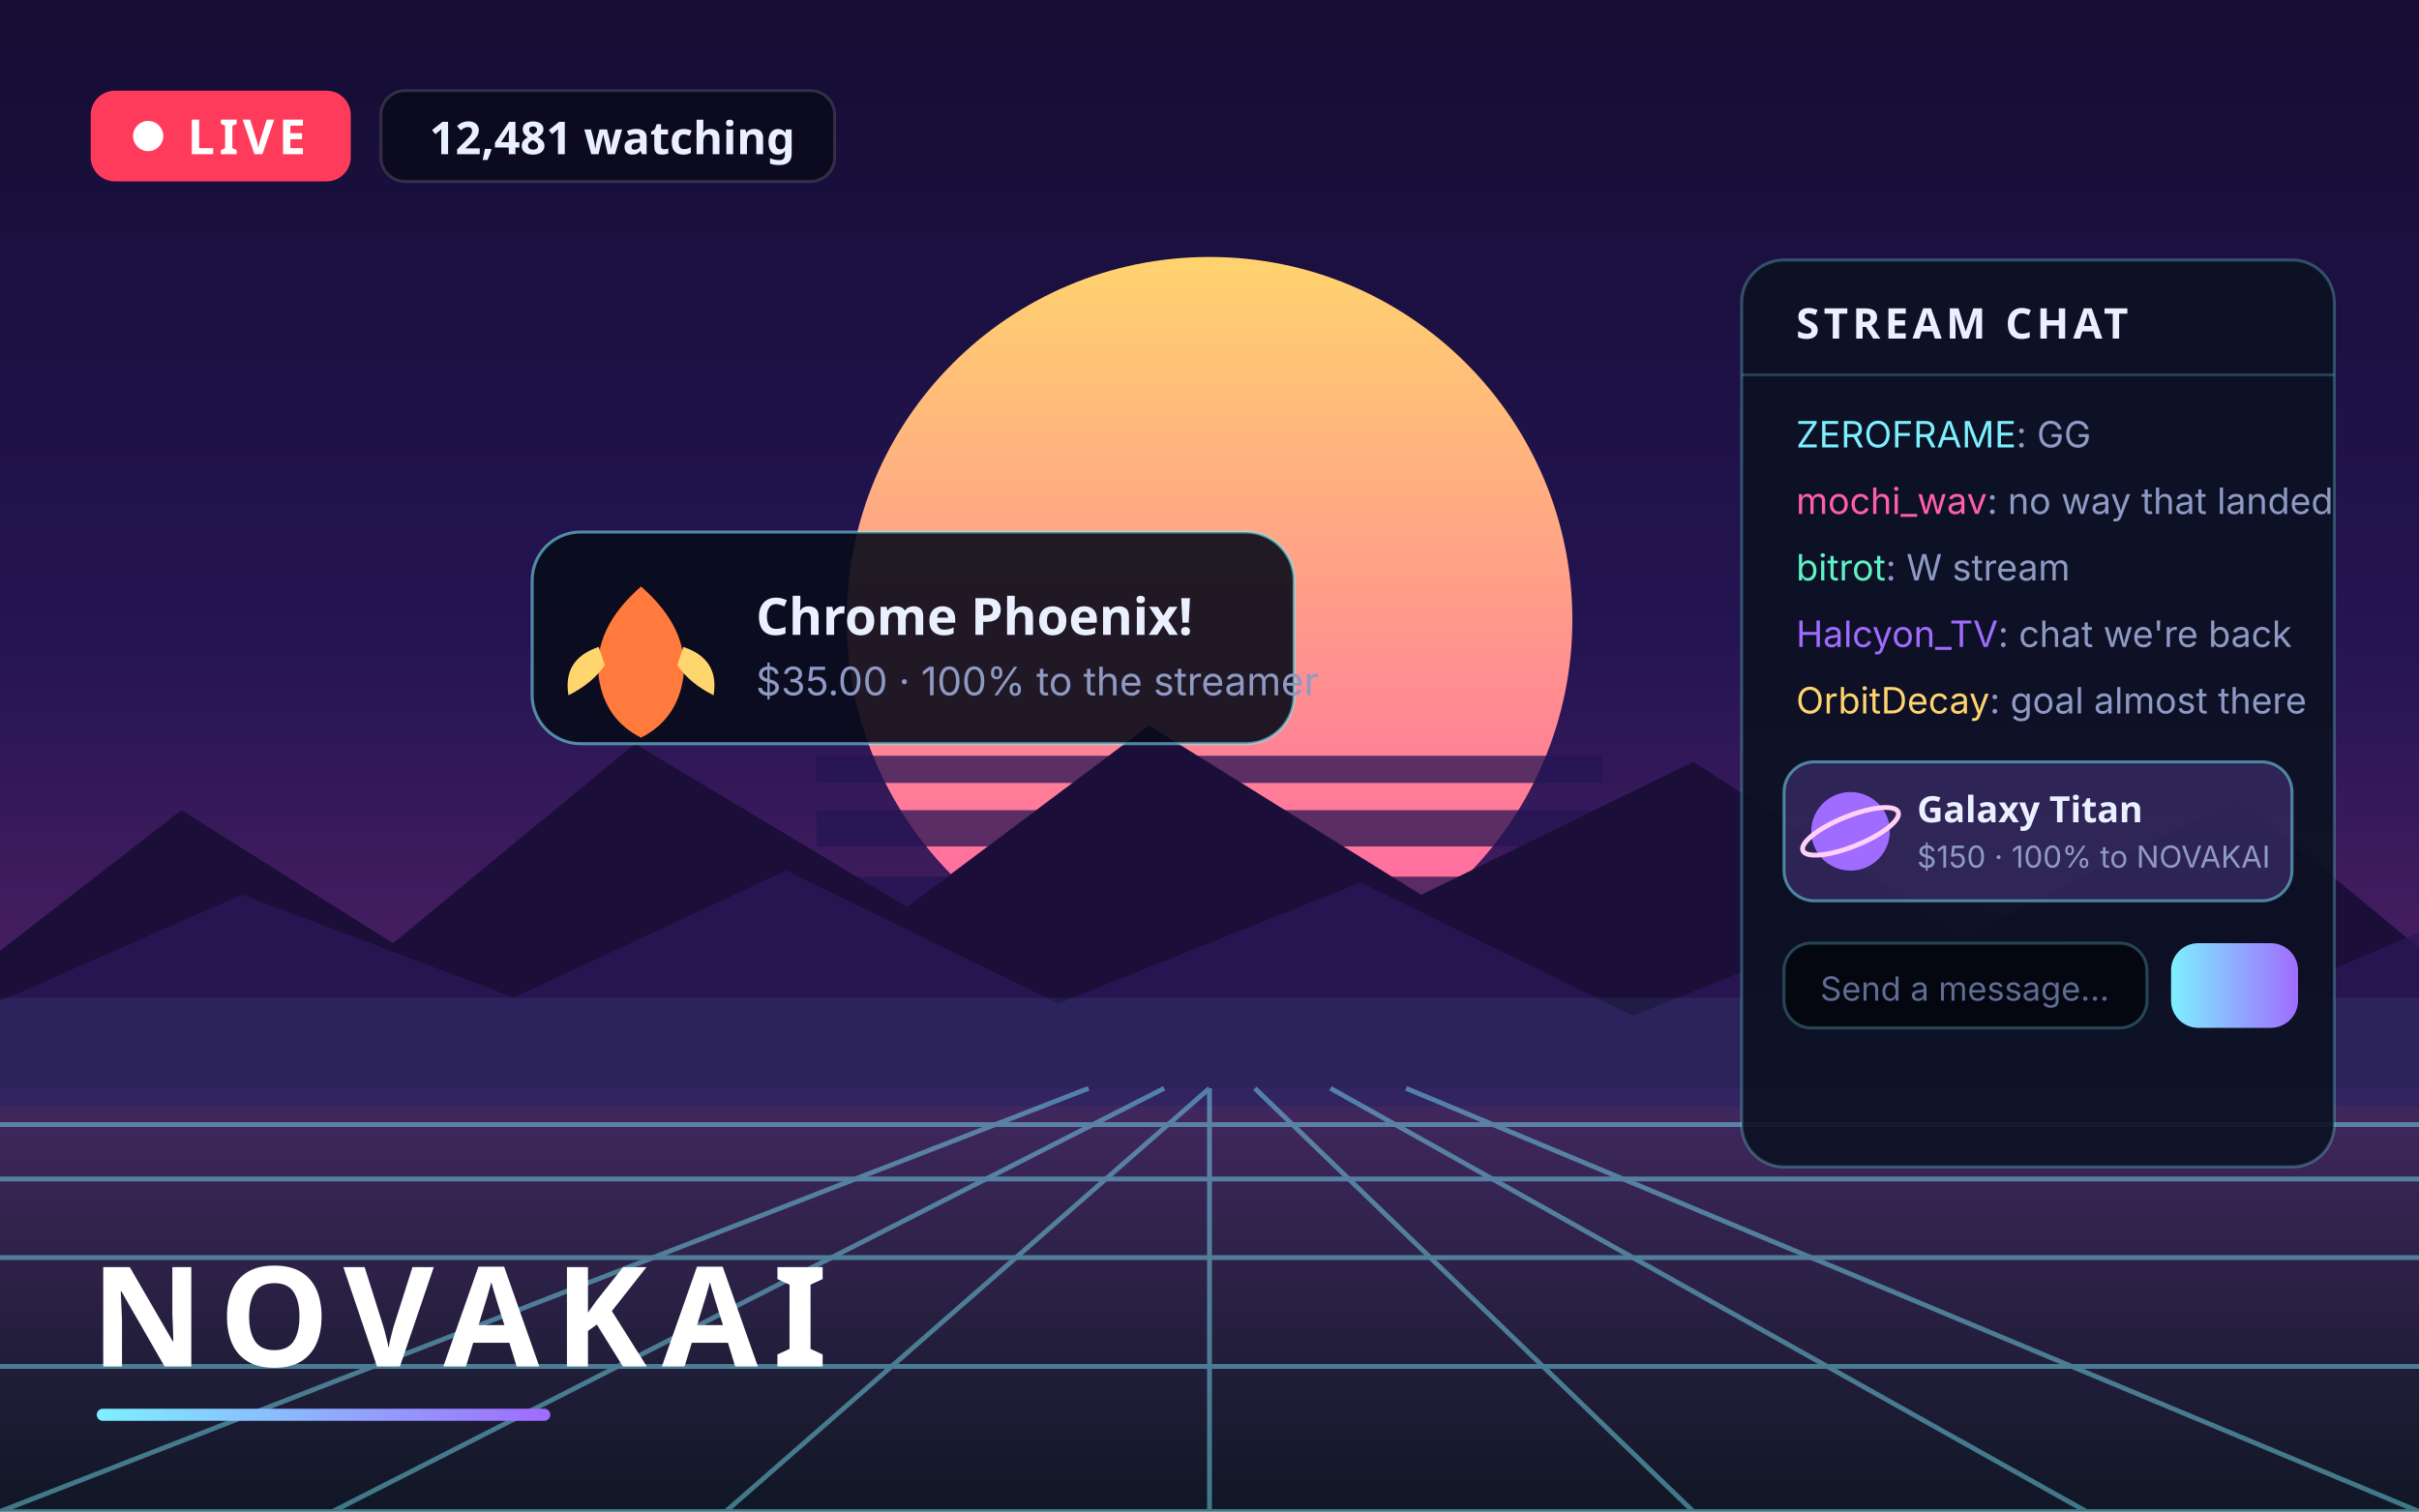
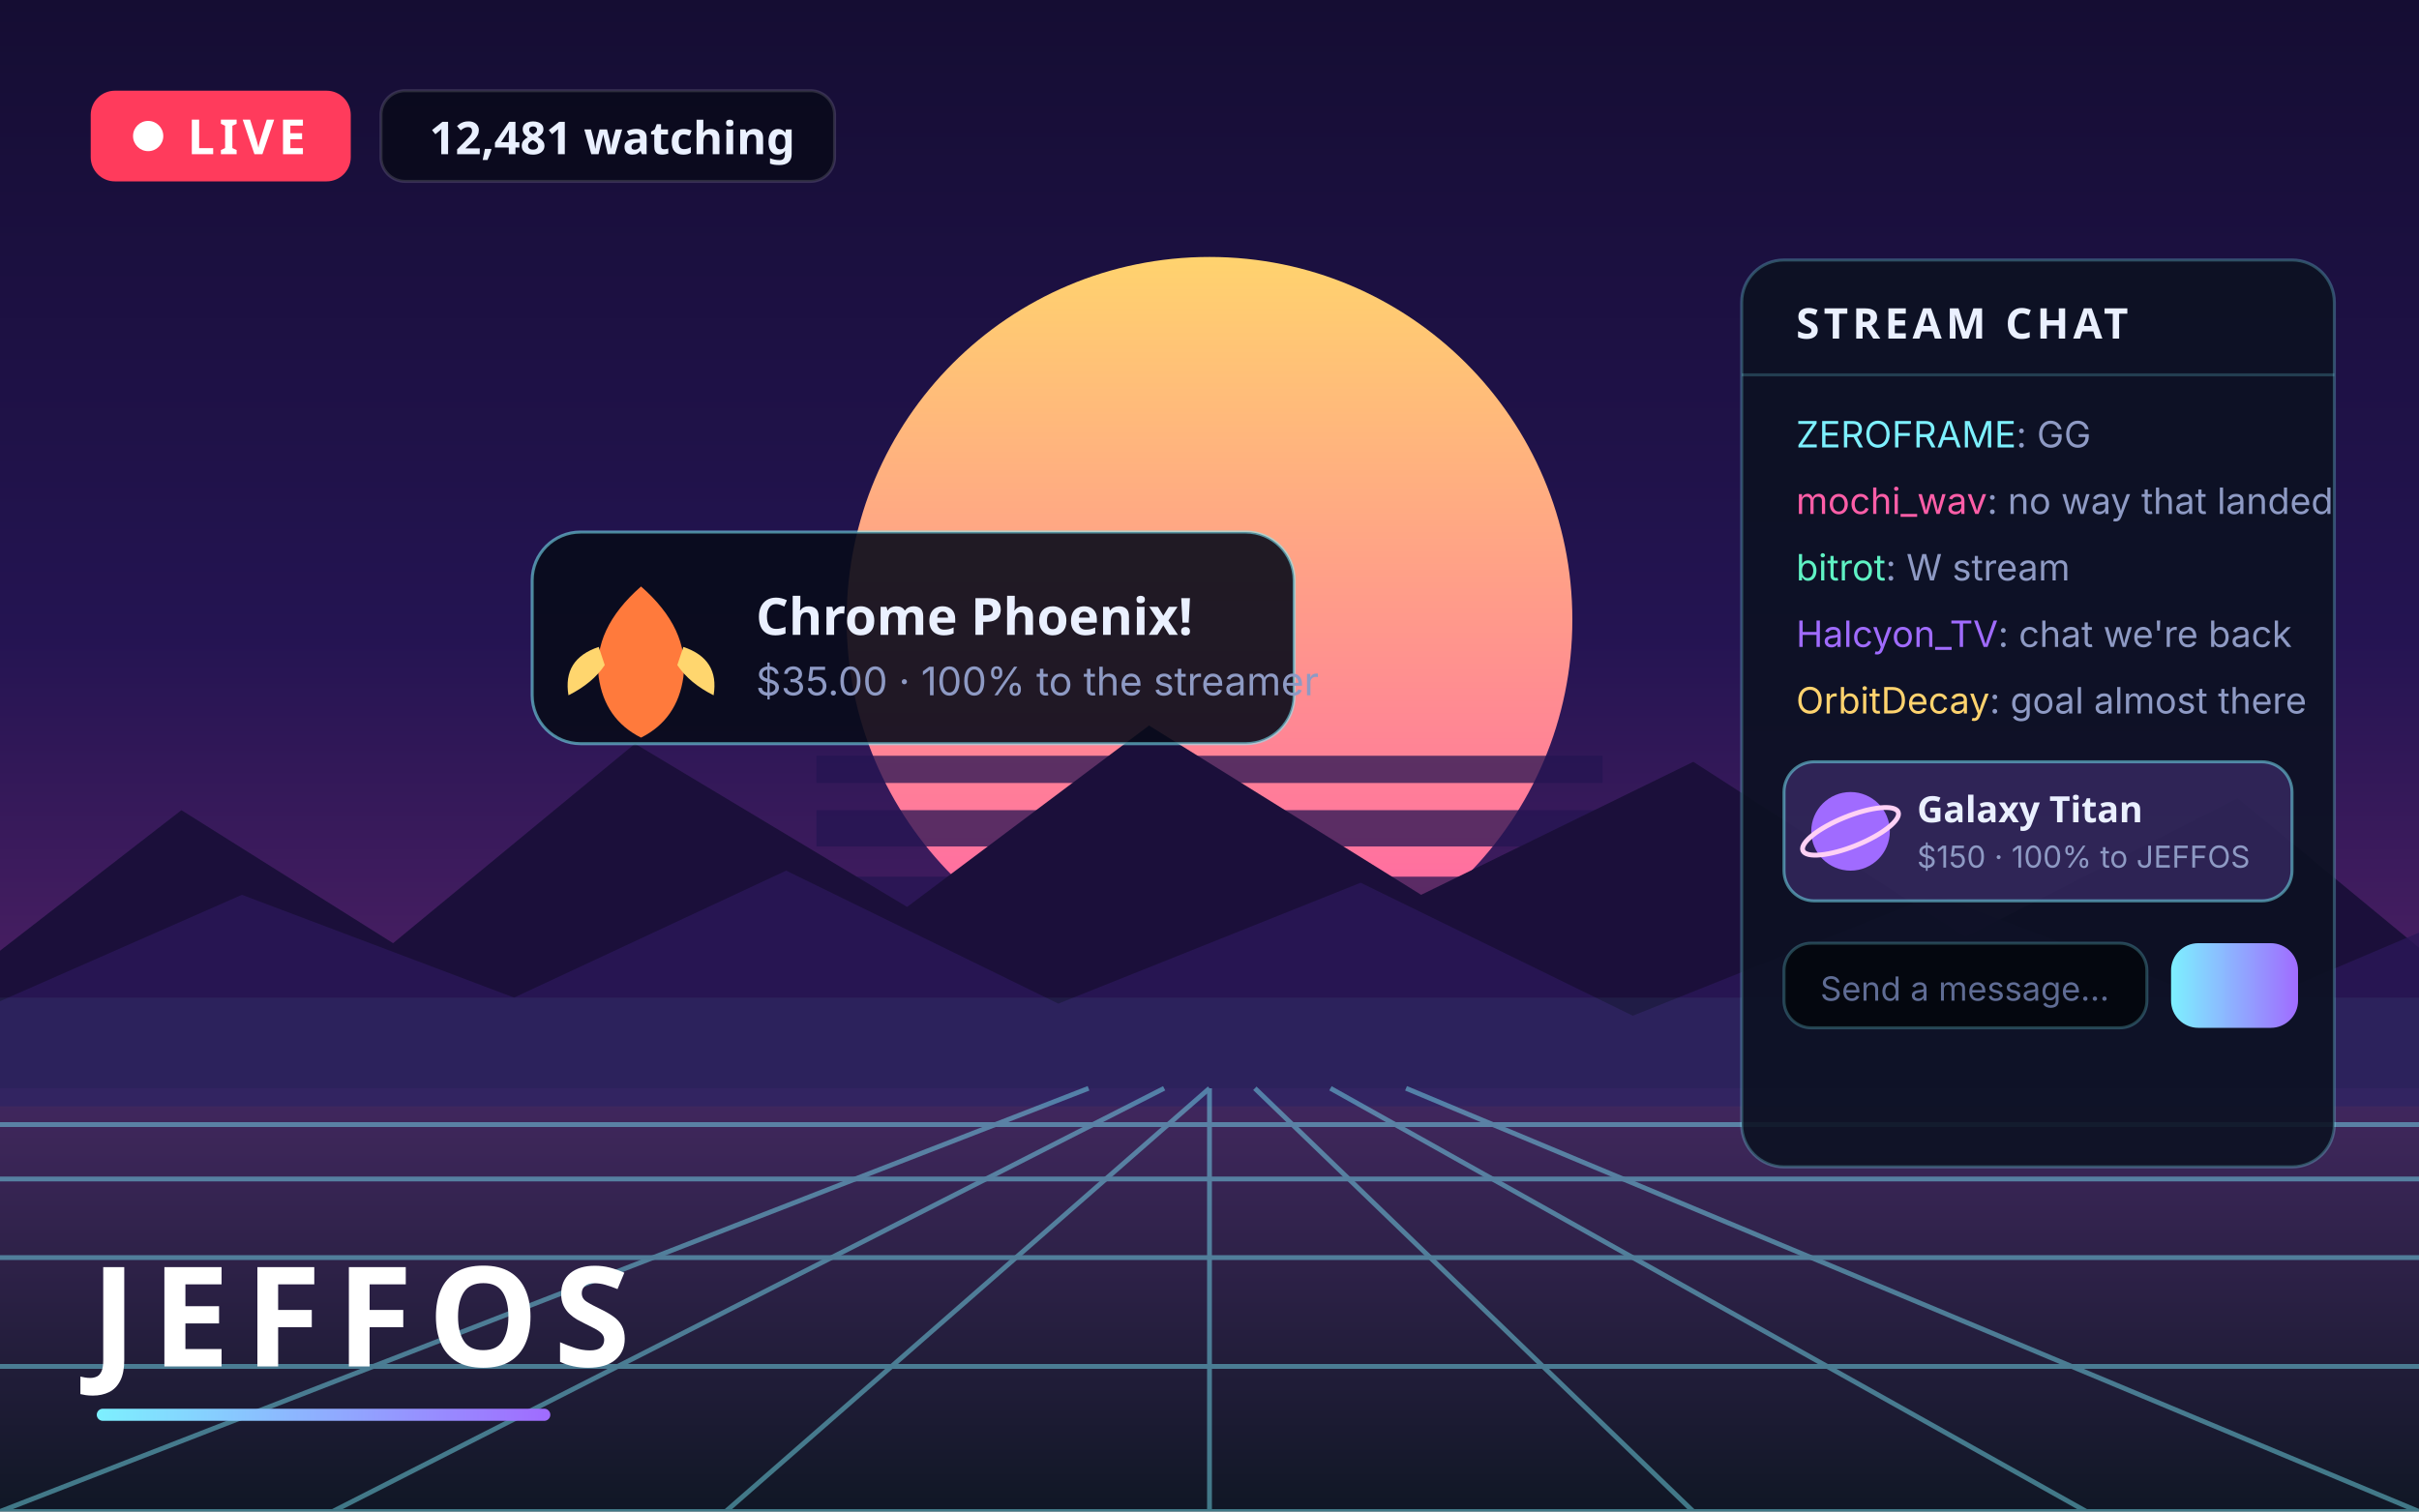
<svg xmlns="http://www.w3.org/2000/svg" viewBox="0 0 800 500" width="800" height="500">
  <defs>
    <linearGradient id="sky" x1="0" y1="0" x2="0" y2="1">
      <stop offset="0" stop-color="#150d33" />
      <stop offset="0.42" stop-color="#241452" />
      <stop offset="0.66" stop-color="#4a1f63" />
      <stop offset="1" stop-color="#0a0a18" />
    </linearGradient>
    <linearGradient id="sun" x1="0" y1="0" x2="0" y2="1">
      <stop offset="0" stop-color="#ffd36e" />
      <stop offset="1" stop-color="#ff5ea8" />
    </linearGradient>
    <linearGradient id="ink" x1="0" y1="0" x2="1" y2="0">
      <stop offset="0" stop-color="#7df0ff" />
      <stop offset="1" stop-color="#a06bff" />
    </linearGradient>
    <clipPath id="frame">
      <rect width="800" height="500" />
    </clipPath>
  </defs>
  <g clip-path="url(#frame)">
    <rect width="800" height="500" fill="url(#sky)" />
    <circle cx="400" cy="205" r="120" fill="url(#sun)" />
    <g fill="#241452" opacity="0.75">
      <rect x="270" y="250" width="260" height="9" />
      <rect x="270" y="268" width="260" height="12" />
      <rect x="270" y="290" width="260" height="16" />
    </g>
    <path d="M-20 330 L60 268 L130 312 L210 246 L300 300 L380 240 L470 296 L560 252 L650 310 L740 264 L820 330 L820 360 L-20 360 Z" fill="#1b0f3a" />
    <path d="M-20 340 L80 296 L170 330 L260 288 L350 332 L450 292 L540 336 L640 296 L740 334 L820 300 L820 366 L-20 366 Z" fill="#2a1758" opacity="0.8" />
    <g stroke="#7df0ff" stroke-width="1.6" opacity="0.45">
      <path d="M0 500 L360 360" />
      <path d="M110 500 L385 360" />
      <path d="M240 500 L400 360" />
      <path d="M400 500 L400 360" />
      <path d="M560 500 L415 360" />
      <path d="M690 500 L440 360" />
      <path d="M800 500 L465 360" />
      <path d="M-20 372 H820" />
      <path d="M-20 390 H820" />
      <path d="M-20 416 H820" />
      <path d="M-20 452 H820" />
      <path d="M-20 500 H820" />
    </g>
    <rect y="330" width="800" height="170" fill="#7df0ff" opacity="0.06" />
    <rect x="30" y="30" width="86" height="30" rx="8" fill="#ff3b5c" />
    <circle cx="49" cy="45" r="5" fill="#fff" />
    <text x="62" y="51" font-family="'Chakra Petch',system-ui,sans-serif" font-size="16" font-weight="700" fill="#ffffff" letter-spacing="1.5">LIVE</text>
    <rect x="126" y="30" width="150" height="30" rx="8" fill="#060914" fill-opacity="0.72" stroke="#ffffff" stroke-opacity="0.14" />
    <text x="142" y="51" font-family="'Chakra Petch',system-ui,sans-serif" font-size="15" font-weight="600" fill="#eaf0ff">12,481 watching</text>
    <rect x="576" y="86" width="196" height="300" rx="14" fill="#0c1122" fill-opacity="0.9" stroke="#7df0ff" stroke-opacity="0.28" />
    <text x="594" y="112" font-family="'Chakra Petch',system-ui,sans-serif" font-size="14" font-weight="700" fill="#eaf0ff" letter-spacing="1.4">STREAM CHAT</text>
    <line x1="576" y1="124" x2="772" y2="124" stroke="#7df0ff" stroke-opacity="0.2" />
    <g font-family="Inter,system-ui,sans-serif" font-size="12">
      <text x="594" y="148" fill="#7df0ff">ZEROFRAME<tspan fill="#8e9ac4">: GG</tspan>
      </text>
      <text x="594" y="170" fill="#ff5ea8">mochi_wav<tspan fill="#8e9ac4">: no way that landed</tspan>
      </text>
      <text x="594" y="192" fill="#5ff2c4">bitrot<tspan fill="#8e9ac4">: W stream</tspan>
      </text>
      <text x="594" y="214" fill="#a06bff">Halcyon_TV<tspan fill="#8e9ac4">: chat we're back</tspan>
      </text>
      <text x="594" y="236" fill="#ffd36e">OrbitDecay<tspan fill="#8e9ac4">: goal almost there</tspan>
      </text>
    </g>
    <rect x="590" y="252" width="168" height="46" rx="10" fill="#a06bff" fill-opacity="0.22" stroke="#7df0ff" stroke-opacity="0.5" />
    <circle cx="612" cy="275" r="13" fill="#a06bff" />
    <ellipse cx="612" cy="275" rx="17" ry="5" fill="none" stroke="#ffd1f5" stroke-width="1.6" transform="rotate(-22 612 275)" />
    <text x="634" y="272" font-family="'Chakra Petch',system-ui,sans-serif" font-size="12" font-weight="700" fill="#eaf0ff">Galaxy Titan</text>
-     <text x="634" y="287" font-family="Inter,system-ui,sans-serif" font-size="10" fill="#8e9ac4">$150 · 100% to NOVAKAI</text>
+     <text x="634" y="287" font-family="Inter,system-ui,sans-serif" font-size="10" fill="#8e9ac4">$150 · 100% to JEFFOS</text>
    <rect x="590" y="312" width="120" height="28" rx="9" fill="#04070f" stroke="#7df0ff" stroke-opacity="0.25" />
    <text x="602" y="331" font-family="Inter,system-ui,sans-serif" font-size="11" fill="#5f6c94">Send a message…</text>
    <rect x="718" y="312" width="42" height="28" rx="9" fill="url(#ink)" />
    <rect x="176" y="176" width="252" height="70" rx="16" fill="#080c1a" fill-opacity="0.9" stroke="#7df0ff" stroke-opacity="0.55" />
    <path d="M212 194 Q228 208 226 224 Q224 238 212 244 Q200 238 198 224 Q196 208 212 194 Z" fill="#ff7a3c" />
    <path d="M198 214 Q186 218 188 230 Q196 226 200 220 Z" fill="#ffd66e" />
    <path d="M226 214 Q238 218 236 230 Q228 226 224 220 Z" fill="#ffd66e" />
    <text x="250" y="210" font-family="'Chakra Petch',system-ui,sans-serif" font-size="17" font-weight="700" fill="#eaf0ff">Chrome Phoenix!</text>
    <text x="250" y="230" font-family="Inter,system-ui,sans-serif" font-size="13" fill="#8e9ac4">$35.00 · 100% to the streamer</text>
-     <text x="30" y="452" font-family="'Chakra Petch',system-ui,sans-serif" font-size="46" font-weight="700" fill="#ffffff" letter-spacing="5">NOVAKAI</text>
+     <text x="30" y="452" font-family="'Chakra Petch',system-ui,sans-serif" font-size="46" font-weight="700" fill="#ffffff" letter-spacing="5">JEFFOS</text>
    <rect x="32" y="466" width="150" height="4" rx="2" fill="url(#ink)" />
  </g>
</svg>
